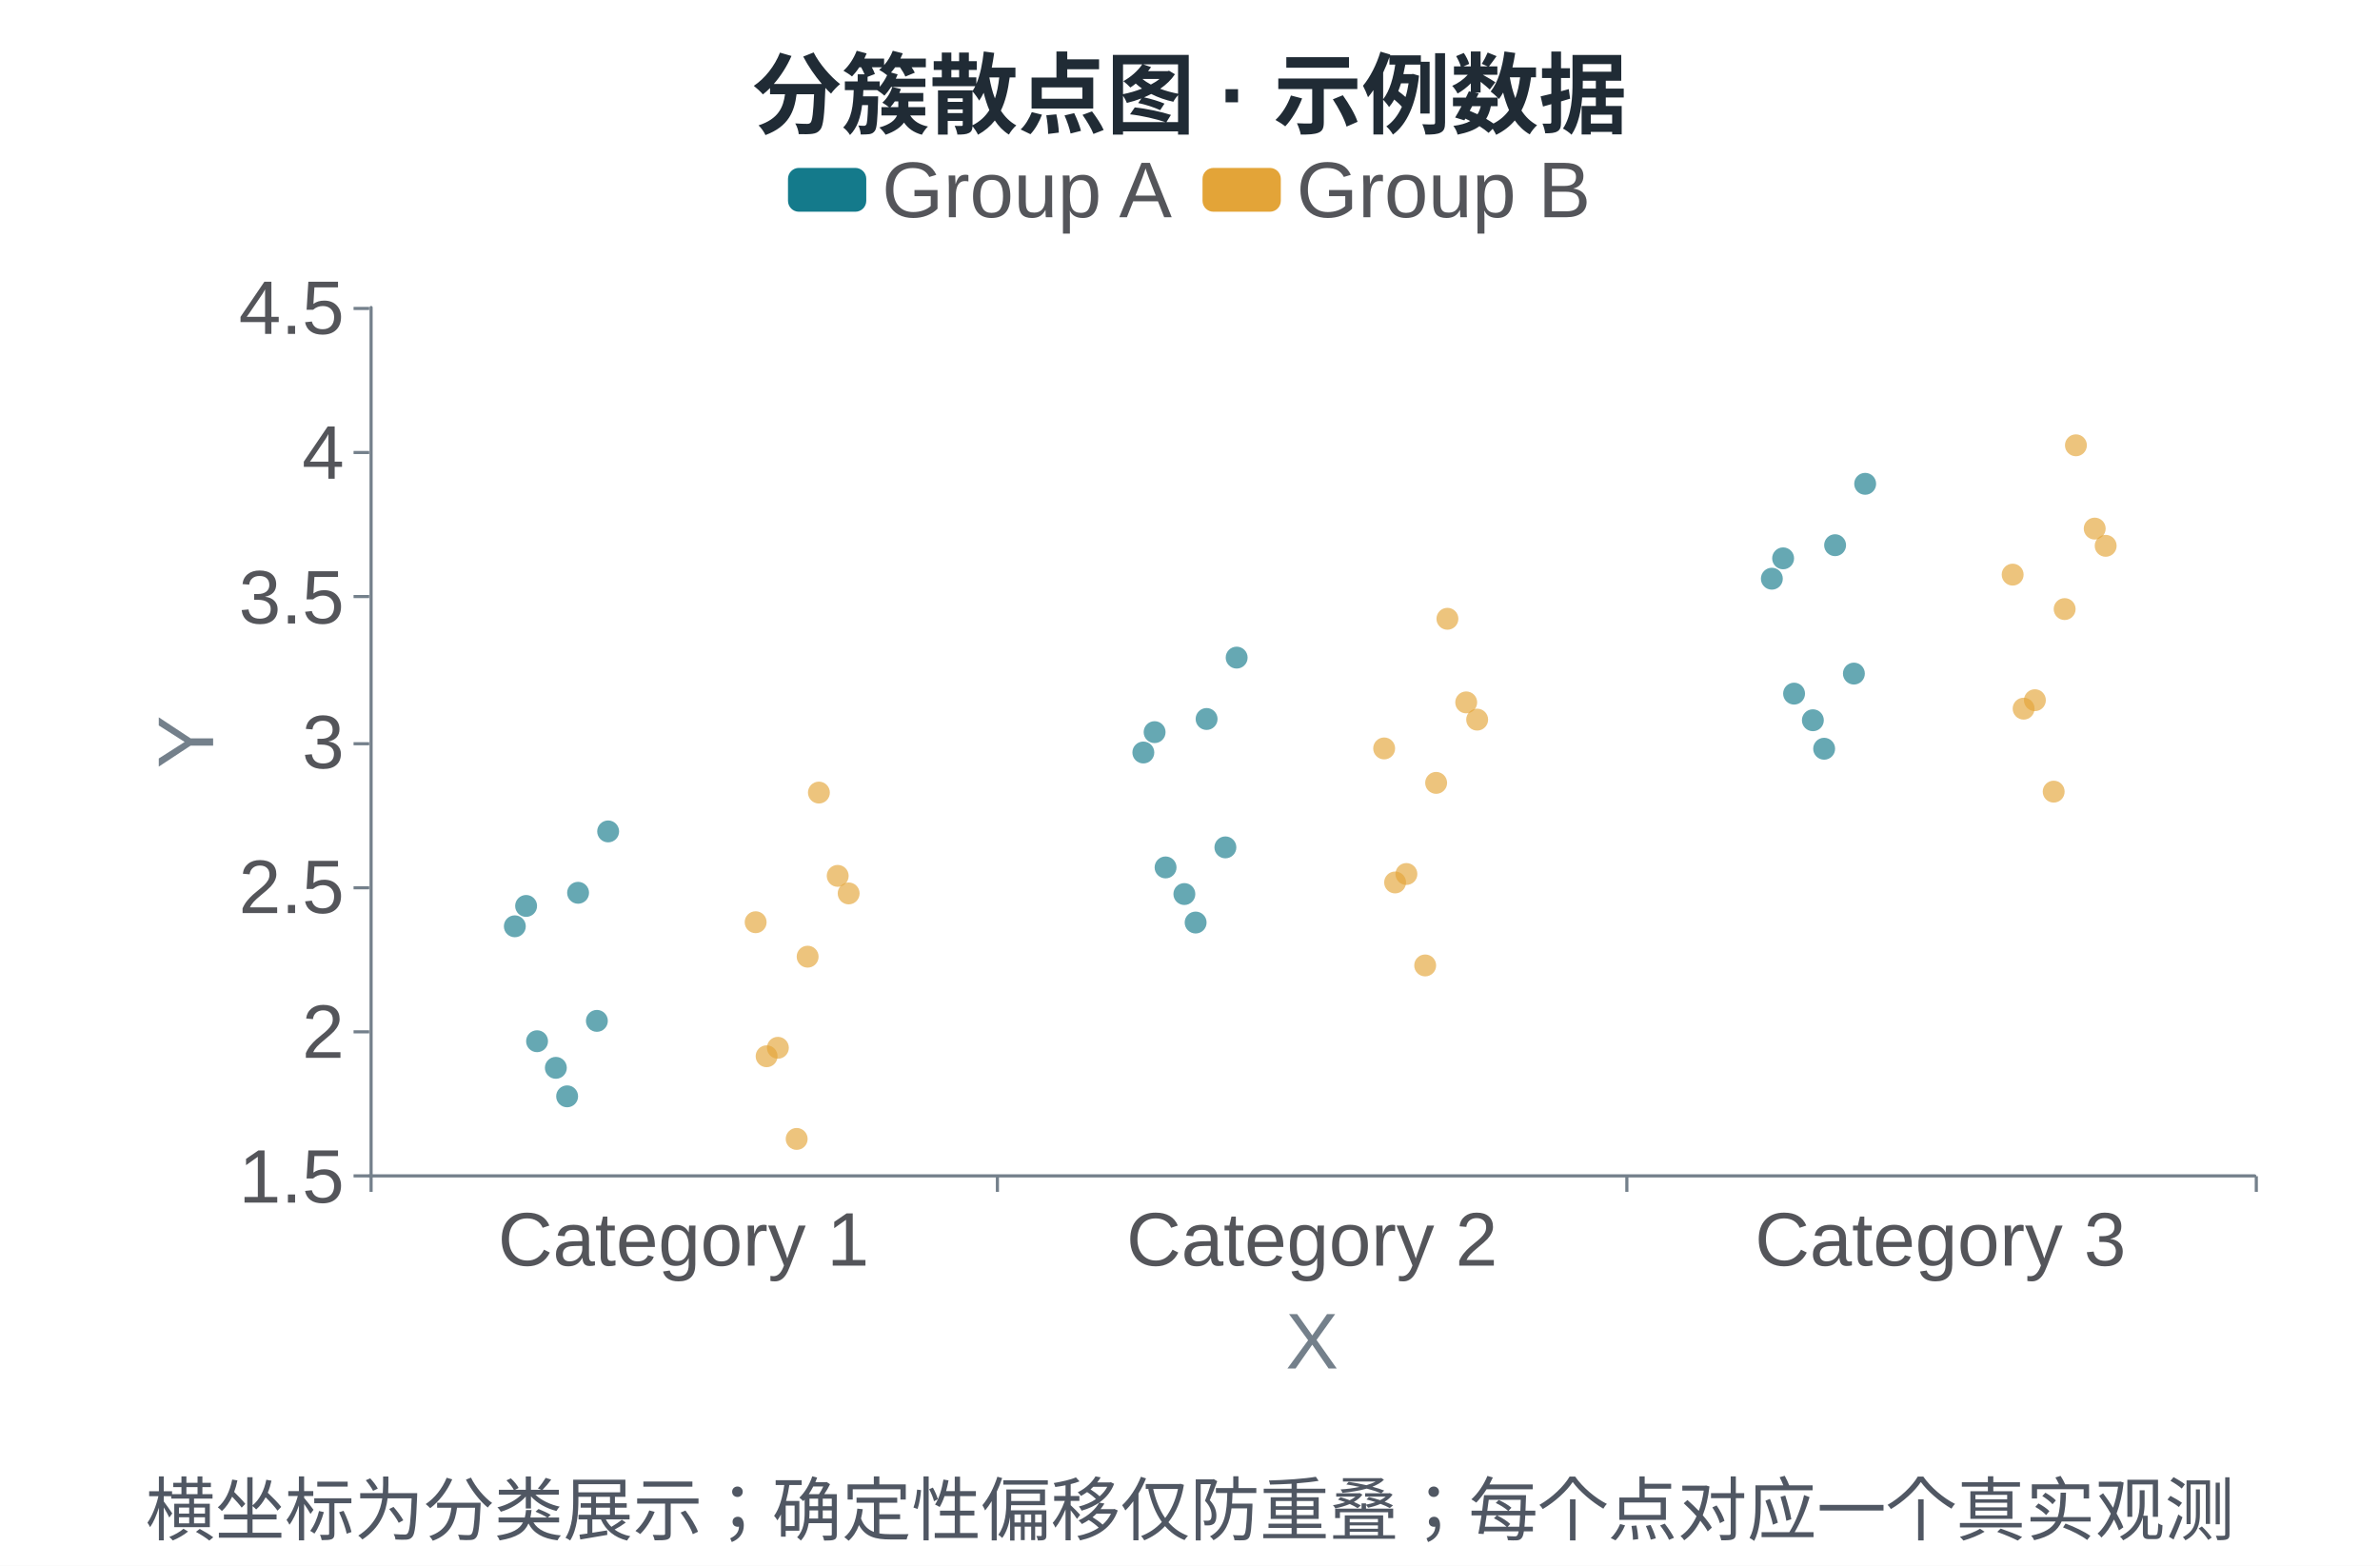
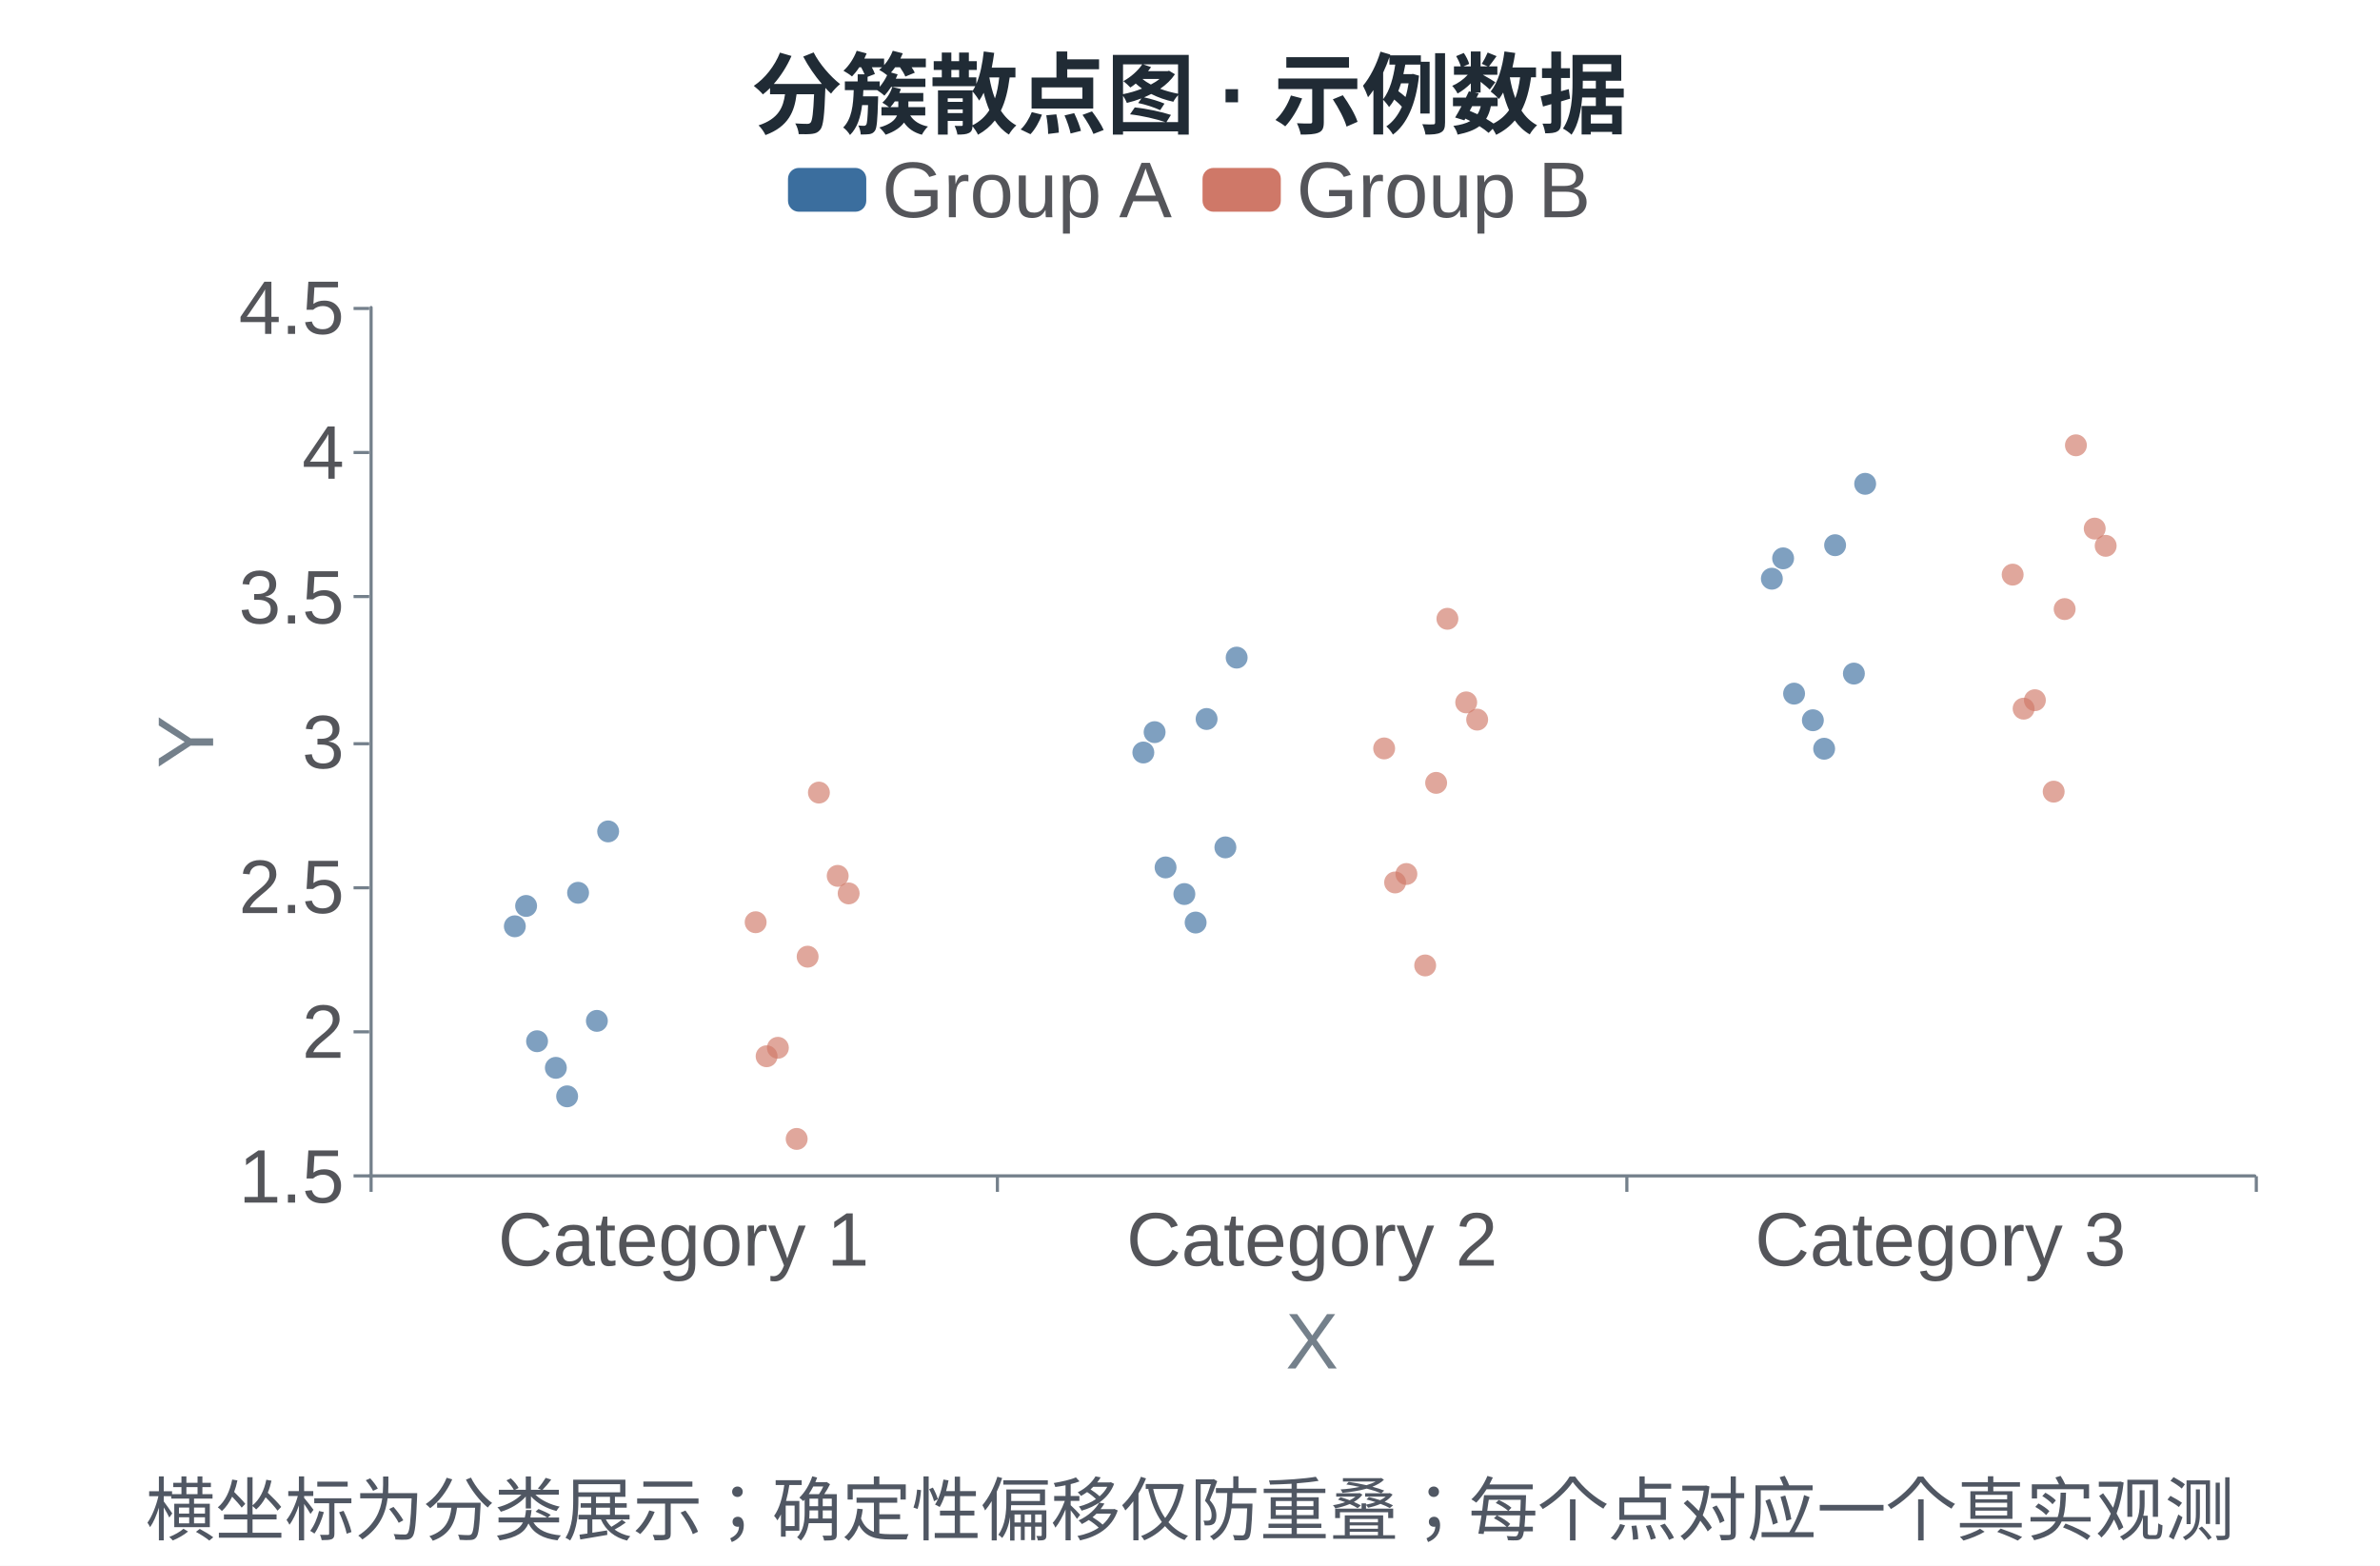
<svg xmlns="http://www.w3.org/2000/svg" width="760" height="500" version="1.1" baseProfile="full" viewBox="0 0 760 500">
  <rect width="760" height="500" x="0" y="0" fill="#fff" />
-   <path d="M0 0l667 0l0 27.1l-667 0Z" transform="translate(46.4902 466.8745)" fill="none" pointer-events="visible" class="zr92-cls-1031" />
+   <path d="M0 0l667 0l0 27.1l-667 0Z" transform="translate(46.4902 466.8745)" fill="none" pointer-events="visible" class="zr92-cls-1016" />
  <text dominant-baseline="central" text-anchor="start" style="font: 22.234px Arial" y="13.563" transform="translate(46.4902 466.8745)" fill="#505763">横坐标为分类展示；确定性偏移仅防重叠；每个点对应一个真实观测</text>
  <text dominant-baseline="central" text-anchor="middle" style="font-size:25.234px;font-family:Arial;" y="-12.617" transform="matrix(0,-1,1,0,71.9276,236.9373)" fill="#74808b">Y</text>
-   <path d="M118.5 375.6L118.5 98.2" fill="none" pointer-events="visible" stroke="#74808b" stroke-linecap="round" class="zr92-cls-1032" />
+   <path d="M118.5 375.6L118.5 98.2" fill="none" pointer-events="visible" stroke="#74808b" stroke-linecap="round" class="zr92-cls-1017" />
  <text dominant-baseline="central" text-anchor="middle" style="font-size:25.234px;font-family:Arial;" y="12.617" transform="translate(418.9638 415.6405)" fill="#74808b">X</text>
-   <path d="M117.9 375.5L720 375.5" fill="none" pointer-events="visible" stroke="#74808b" stroke-linecap="round" class="zr92-cls-1032" />
-   <path d="M117.9 375.5L112.9 375.5" fill="none" pointer-events="visible" stroke="#74808b" class="zr92-cls-1032" />
-   <path d="M117.9 329.5L112.9 329.5" fill="none" pointer-events="visible" stroke="#74808b" class="zr92-cls-1032" />
-   <path d="M117.9 283.5L112.9 283.5" fill="none" pointer-events="visible" stroke="#74808b" class="zr92-cls-1032" />
-   <path d="M117.9 237.5L112.9 237.5" fill="none" pointer-events="visible" stroke="#74808b" class="zr92-cls-1032" />
-   <path d="M117.9 190.5L112.9 190.5" fill="none" pointer-events="visible" stroke="#74808b" class="zr92-cls-1032" />
-   <path d="M117.9 144.5L112.9 144.5" fill="none" pointer-events="visible" stroke="#74808b" class="zr92-cls-1032" />
-   <path d="M117.9 98.5L112.9 98.5" fill="none" pointer-events="visible" stroke="#74808b" class="zr92-cls-1032" />
-   <path d="M118.5 375.6L118.5 380.6" fill="none" pointer-events="visible" stroke="#74808b" class="zr92-cls-1032" />
-   <path d="M318.5 375.6L318.5 380.6" fill="none" pointer-events="visible" stroke="#74808b" class="zr92-cls-1032" />
-   <path d="M519.5 375.6L519.5 380.6" fill="none" pointer-events="visible" stroke="#74808b" class="zr92-cls-1032" />
-   <path d="M720.5 375.6L720.5 380.6" fill="none" pointer-events="visible" stroke="#74808b" class="zr92-cls-1032" />
+   <path d="M117.9 375.5L720 375.5" fill="none" pointer-events="visible" stroke="#74808b" stroke-linecap="round" class="zr92-cls-1017" />
+   <path d="M117.9 375.5L112.9 375.5" fill="none" pointer-events="visible" stroke="#74808b" class="zr92-cls-1017" />
+   <path d="M117.9 329.5L112.9 329.5" fill="none" pointer-events="visible" stroke="#74808b" class="zr92-cls-1017" />
+   <path d="M117.9 283.5L112.9 283.5" fill="none" pointer-events="visible" stroke="#74808b" class="zr92-cls-1017" />
+   <path d="M117.9 237.5L112.9 237.5" fill="none" pointer-events="visible" stroke="#74808b" class="zr92-cls-1017" />
+   <path d="M117.9 190.5L112.9 190.5" fill="none" pointer-events="visible" stroke="#74808b" class="zr92-cls-1017" />
+   <path d="M117.9 144.5L112.9 144.5" fill="none" pointer-events="visible" stroke="#74808b" class="zr92-cls-1017" />
+   <path d="M117.9 98.5L112.9 98.5" fill="none" pointer-events="visible" stroke="#74808b" class="zr92-cls-1017" />
+   <path d="M118.5 375.6L118.5 380.6" fill="none" pointer-events="visible" stroke="#74808b" class="zr92-cls-1017" />
+   <path d="M318.5 375.6L318.5 380.6" fill="none" pointer-events="visible" stroke="#74808b" class="zr92-cls-1017" />
+   <path d="M519.5 375.6L519.5 380.6" fill="none" pointer-events="visible" stroke="#74808b" class="zr92-cls-1017" />
+   <path d="M720.5 375.6L720.5 380.6" fill="none" pointer-events="visible" stroke="#74808b" class="zr92-cls-1017" />
  <text dominant-baseline="central" text-anchor="end" style="font-size:24.234px;font-family:Arial;" transform="translate(109.9276 375.6405)" fill="#54555a">1.5</text>
  <text dominant-baseline="central" text-anchor="end" style="font-size:24.234px;font-family:Arial;" transform="translate(109.9276 329.4061)" fill="#54555a">2</text>
  <text dominant-baseline="central" text-anchor="end" style="font-size:24.234px;font-family:Arial;" transform="translate(109.9276 283.1717)" fill="#54555a">2.5</text>
  <text dominant-baseline="central" text-anchor="end" style="font-size:24.234px;font-family:Arial;" transform="translate(109.9276 236.9373)" fill="#54555a">3</text>
  <text dominant-baseline="central" text-anchor="end" style="font-size:24.234px;font-family:Arial;" transform="translate(109.9276 190.7028)" fill="#54555a">3.5</text>
  <text dominant-baseline="central" text-anchor="end" style="font-size:24.234px;font-family:Arial;" transform="translate(109.9276 144.4684)" fill="#54555a">4</text>
  <text dominant-baseline="central" text-anchor="end" style="font-size:24.234px;font-family:Arial;" transform="translate(109.9276 98.234)" fill="#54555a">4.5</text>
  <text dominant-baseline="central" text-anchor="middle" style="font-size:24.234px;font-family:Arial;" xml:space="preserve" y="12.117" transform="translate(218.273 383.6405)" fill="#54555a">Category 1</text>
  <text dominant-baseline="central" text-anchor="middle" style="font-size:24.234px;font-family:Arial;" xml:space="preserve" y="12.117" transform="translate(418.9638 383.6405)" fill="#54555a">Category 2</text>
  <text dominant-baseline="central" text-anchor="middle" style="font-size:24.234px;font-family:Arial;" xml:space="preserve" y="12.117" transform="translate(619.6546 383.6405)" fill="#54555a">Category 3</text>
-   <circle cx="164.4" cy="295.8" r="3.5" fill="#147a8b" fill-opacity="0.65" ecmeta_series_index="0" ecmeta_data_index="0" ecmeta_ssr_type="chart" class="zr92-cls-1033" />
-   <circle cx="177.5" cy="341" r="3.5" fill="#147a8b" fill-opacity="0.65" ecmeta_series_index="0" ecmeta_data_index="0" ecmeta_ssr_type="chart" class="zr92-cls-1033" />
-   <circle cx="190.6" cy="326" r="3.5" fill="#147a8b" fill-opacity="0.65" ecmeta_series_index="0" ecmeta_data_index="0" ecmeta_ssr_type="chart" class="zr92-cls-1033" />
-   <circle cx="168" cy="289.3" r="3.5" fill="#147a8b" fill-opacity="0.65" ecmeta_series_index="0" ecmeta_data_index="0" ecmeta_ssr_type="chart" class="zr92-cls-1033" />
-   <circle cx="181.1" cy="350.1" r="3.5" fill="#147a8b" fill-opacity="0.65" ecmeta_series_index="0" ecmeta_data_index="0" ecmeta_ssr_type="chart" class="zr92-cls-1033" />
-   <circle cx="194.2" cy="265.5" r="3.5" fill="#147a8b" fill-opacity="0.65" ecmeta_series_index="0" ecmeta_data_index="0" ecmeta_ssr_type="chart" class="zr92-cls-1033" />
-   <circle cx="171.5" cy="332.5" r="3.5" fill="#147a8b" fill-opacity="0.65" ecmeta_series_index="0" ecmeta_data_index="0" ecmeta_ssr_type="chart" class="zr92-cls-1033" />
-   <circle cx="184.6" cy="285.1" r="3.5" fill="#147a8b" fill-opacity="0.65" ecmeta_series_index="0" ecmeta_data_index="0" ecmeta_ssr_type="chart" class="zr92-cls-1033" />
-   <circle cx="365.1" cy="240.3" r="3.5" fill="#147a8b" fill-opacity="0.65" ecmeta_series_index="0" ecmeta_data_index="1" ecmeta_ssr_type="chart" class="zr92-cls-1033" />
-   <circle cx="378.2" cy="285.5" r="3.5" fill="#147a8b" fill-opacity="0.65" ecmeta_series_index="0" ecmeta_data_index="1" ecmeta_ssr_type="chart" class="zr92-cls-1033" />
-   <circle cx="391.3" cy="270.6" r="3.5" fill="#147a8b" fill-opacity="0.65" ecmeta_series_index="0" ecmeta_data_index="1" ecmeta_ssr_type="chart" class="zr92-cls-1033" />
-   <circle cx="368.7" cy="233.8" r="3.5" fill="#147a8b" fill-opacity="0.65" ecmeta_series_index="0" ecmeta_data_index="1" ecmeta_ssr_type="chart" class="zr92-cls-1033" />
-   <circle cx="381.8" cy="294.6" r="3.5" fill="#147a8b" fill-opacity="0.65" ecmeta_series_index="0" ecmeta_data_index="1" ecmeta_ssr_type="chart" class="zr92-cls-1033" />
-   <circle cx="394.9" cy="210" r="3.5" fill="#147a8b" fill-opacity="0.65" ecmeta_series_index="0" ecmeta_data_index="1" ecmeta_ssr_type="chart" class="zr92-cls-1033" />
-   <circle cx="372.2" cy="277" r="3.5" fill="#147a8b" fill-opacity="0.65" ecmeta_series_index="0" ecmeta_data_index="1" ecmeta_ssr_type="chart" class="zr92-cls-1033" />
-   <circle cx="385.3" cy="229.6" r="3.5" fill="#147a8b" fill-opacity="0.65" ecmeta_series_index="0" ecmeta_data_index="1" ecmeta_ssr_type="chart" class="zr92-cls-1033" />
-   <circle cx="565.8" cy="184.8" r="3.5" fill="#147a8b" fill-opacity="0.65" ecmeta_series_index="0" ecmeta_data_index="2" ecmeta_ssr_type="chart" class="zr92-cls-1033" />
-   <circle cx="578.9" cy="230" r="3.5" fill="#147a8b" fill-opacity="0.65" ecmeta_series_index="0" ecmeta_data_index="2" ecmeta_ssr_type="chart" class="zr92-cls-1033" />
-   <circle cx="592" cy="215.1" r="3.5" fill="#147a8b" fill-opacity="0.65" ecmeta_series_index="0" ecmeta_data_index="2" ecmeta_ssr_type="chart" class="zr92-cls-1033" />
-   <circle cx="569.4" cy="178.3" r="3.5" fill="#147a8b" fill-opacity="0.65" ecmeta_series_index="0" ecmeta_data_index="2" ecmeta_ssr_type="chart" class="zr92-cls-1033" />
-   <circle cx="582.5" cy="239.1" r="3.5" fill="#147a8b" fill-opacity="0.65" ecmeta_series_index="0" ecmeta_data_index="2" ecmeta_ssr_type="chart" class="zr92-cls-1033" />
-   <circle cx="595.6" cy="154.5" r="3.5" fill="#147a8b" fill-opacity="0.65" ecmeta_series_index="0" ecmeta_data_index="2" ecmeta_ssr_type="chart" class="zr92-cls-1033" />
-   <circle cx="572.9" cy="221.5" r="3.5" fill="#147a8b" fill-opacity="0.65" ecmeta_series_index="0" ecmeta_data_index="2" ecmeta_ssr_type="chart" class="zr92-cls-1033" />
-   <circle cx="586" cy="174.1" r="3.5" fill="#147a8b" fill-opacity="0.65" ecmeta_series_index="0" ecmeta_data_index="2" ecmeta_ssr_type="chart" class="zr92-cls-1033" />
-   <circle cx="241.3" cy="294.5" r="3.5" fill="#e3a438" fill-opacity="0.65" ecmeta_series_index="1" ecmeta_data_index="0" ecmeta_ssr_type="chart" class="zr92-cls-1034" />
-   <circle cx="254.4" cy="363.7" r="3.5" fill="#e3a438" fill-opacity="0.65" ecmeta_series_index="1" ecmeta_data_index="0" ecmeta_ssr_type="chart" class="zr92-cls-1034" />
-   <circle cx="267.5" cy="279.7" r="3.5" fill="#e3a438" fill-opacity="0.65" ecmeta_series_index="1" ecmeta_data_index="0" ecmeta_ssr_type="chart" class="zr92-cls-1034" />
-   <circle cx="244.8" cy="337.3" r="3.5" fill="#e3a438" fill-opacity="0.65" ecmeta_series_index="1" ecmeta_data_index="0" ecmeta_ssr_type="chart" class="zr92-cls-1034" />
-   <circle cx="257.9" cy="305.5" r="3.5" fill="#e3a438" fill-opacity="0.65" ecmeta_series_index="1" ecmeta_data_index="0" ecmeta_ssr_type="chart" class="zr92-cls-1034" />
-   <circle cx="271" cy="285.3" r="3.5" fill="#e3a438" fill-opacity="0.65" ecmeta_series_index="1" ecmeta_data_index="0" ecmeta_ssr_type="chart" class="zr92-cls-1034" />
-   <circle cx="248.4" cy="334.6" r="3.5" fill="#e3a438" fill-opacity="0.65" ecmeta_series_index="1" ecmeta_data_index="0" ecmeta_ssr_type="chart" class="zr92-cls-1034" />
-   <circle cx="261.5" cy="253.1" r="3.5" fill="#e3a438" fill-opacity="0.65" ecmeta_series_index="1" ecmeta_data_index="0" ecmeta_ssr_type="chart" class="zr92-cls-1034" />
-   <circle cx="442" cy="239" r="3.5" fill="#e3a438" fill-opacity="0.65" ecmeta_series_index="1" ecmeta_data_index="1" ecmeta_ssr_type="chart" class="zr92-cls-1034" />
-   <circle cx="455.1" cy="308.3" r="3.5" fill="#e3a438" fill-opacity="0.65" ecmeta_series_index="1" ecmeta_data_index="1" ecmeta_ssr_type="chart" class="zr92-cls-1034" />
-   <circle cx="468.2" cy="224.3" r="3.5" fill="#e3a438" fill-opacity="0.65" ecmeta_series_index="1" ecmeta_data_index="1" ecmeta_ssr_type="chart" class="zr92-cls-1034" />
-   <circle cx="445.5" cy="281.8" r="3.5" fill="#e3a438" fill-opacity="0.65" ecmeta_series_index="1" ecmeta_data_index="1" ecmeta_ssr_type="chart" class="zr92-cls-1034" />
-   <circle cx="458.6" cy="250" r="3.5" fill="#e3a438" fill-opacity="0.65" ecmeta_series_index="1" ecmeta_data_index="1" ecmeta_ssr_type="chart" class="zr92-cls-1034" />
-   <circle cx="471.7" cy="229.8" r="3.5" fill="#e3a438" fill-opacity="0.65" ecmeta_series_index="1" ecmeta_data_index="1" ecmeta_ssr_type="chart" class="zr92-cls-1034" />
-   <circle cx="449.1" cy="279.1" r="3.5" fill="#e3a438" fill-opacity="0.65" ecmeta_series_index="1" ecmeta_data_index="1" ecmeta_ssr_type="chart" class="zr92-cls-1034" />
-   <circle cx="462.2" cy="197.6" r="3.5" fill="#e3a438" fill-opacity="0.65" ecmeta_series_index="1" ecmeta_data_index="1" ecmeta_ssr_type="chart" class="zr92-cls-1034" />
-   <circle cx="642.7" cy="183.5" r="3.5" fill="#e3a438" fill-opacity="0.65" ecmeta_series_index="1" ecmeta_data_index="2" ecmeta_ssr_type="chart" class="zr92-cls-1034" />
-   <circle cx="655.8" cy="252.8" r="3.5" fill="#e3a438" fill-opacity="0.65" ecmeta_series_index="1" ecmeta_data_index="2" ecmeta_ssr_type="chart" class="zr92-cls-1034" />
-   <circle cx="668.9" cy="168.8" r="3.5" fill="#e3a438" fill-opacity="0.65" ecmeta_series_index="1" ecmeta_data_index="2" ecmeta_ssr_type="chart" class="zr92-cls-1034" />
-   <circle cx="646.2" cy="226.3" r="3.5" fill="#e3a438" fill-opacity="0.65" ecmeta_series_index="1" ecmeta_data_index="2" ecmeta_ssr_type="chart" class="zr92-cls-1034" />
-   <circle cx="659.3" cy="194.5" r="3.5" fill="#e3a438" fill-opacity="0.65" ecmeta_series_index="1" ecmeta_data_index="2" ecmeta_ssr_type="chart" class="zr92-cls-1034" />
-   <circle cx="672.4" cy="174.3" r="3.5" fill="#e3a438" fill-opacity="0.65" ecmeta_series_index="1" ecmeta_data_index="2" ecmeta_ssr_type="chart" class="zr92-cls-1034" />
-   <circle cx="649.8" cy="223.6" r="3.5" fill="#e3a438" fill-opacity="0.65" ecmeta_series_index="1" ecmeta_data_index="2" ecmeta_ssr_type="chart" class="zr92-cls-1034" />
-   <circle cx="662.9" cy="142.2" r="3.5" fill="#e3a438" fill-opacity="0.65" ecmeta_series_index="1" ecmeta_data_index="2" ecmeta_ssr_type="chart" class="zr92-cls-1034" />
-   <path d="M-5 -5l266.8 0l0 35.2l-266.8 0Z" transform="translate(251.6249 48)" fill="rgb(0,0,0)" fill-opacity="0" stroke="#b7b9be" stroke-width="0" class="zr92-cls-1032" />
-   <path d="M3.5 0L21.5 0A3.5 3.5 0 0 1 25 3.5L25 10.5A3.5 3.5 0 0 1 21.5 14L3.5 14A3.5 3.5 0 0 1 0 10.5L0 3.5A3.5 3.5 0 0 1 3.5 0" transform="translate(251.6249 53.617)" fill="#147a8b" ecmeta_series_index="0" ecmeta_data_index="0" ecmeta_ssr_type="legend" ecmeta_silent="true" class="zr92-cls-1032" />
+   <circle cx="164.4" cy="295.8" r="3.5" fill="#3B6E9E" fill-opacity="0.65" ecmeta_series_index="0" ecmeta_data_index="0" ecmeta_ssr_type="chart" class="zr92-cls-1018" />
+   <circle cx="177.5" cy="341" r="3.5" fill="#3B6E9E" fill-opacity="0.65" ecmeta_series_index="0" ecmeta_data_index="0" ecmeta_ssr_type="chart" class="zr92-cls-1018" />
+   <circle cx="190.6" cy="326" r="3.5" fill="#3B6E9E" fill-opacity="0.65" ecmeta_series_index="0" ecmeta_data_index="0" ecmeta_ssr_type="chart" class="zr92-cls-1018" />
+   <circle cx="168" cy="289.3" r="3.5" fill="#3B6E9E" fill-opacity="0.65" ecmeta_series_index="0" ecmeta_data_index="0" ecmeta_ssr_type="chart" class="zr92-cls-1018" />
+   <circle cx="181.1" cy="350.1" r="3.5" fill="#3B6E9E" fill-opacity="0.65" ecmeta_series_index="0" ecmeta_data_index="0" ecmeta_ssr_type="chart" class="zr92-cls-1018" />
+   <circle cx="194.2" cy="265.5" r="3.5" fill="#3B6E9E" fill-opacity="0.65" ecmeta_series_index="0" ecmeta_data_index="0" ecmeta_ssr_type="chart" class="zr92-cls-1018" />
+   <circle cx="171.5" cy="332.5" r="3.5" fill="#3B6E9E" fill-opacity="0.65" ecmeta_series_index="0" ecmeta_data_index="0" ecmeta_ssr_type="chart" class="zr92-cls-1018" />
+   <circle cx="184.6" cy="285.1" r="3.5" fill="#3B6E9E" fill-opacity="0.65" ecmeta_series_index="0" ecmeta_data_index="0" ecmeta_ssr_type="chart" class="zr92-cls-1018" />
+   <circle cx="365.1" cy="240.3" r="3.5" fill="#3B6E9E" fill-opacity="0.65" ecmeta_series_index="0" ecmeta_data_index="1" ecmeta_ssr_type="chart" class="zr92-cls-1018" />
+   <circle cx="378.2" cy="285.5" r="3.5" fill="#3B6E9E" fill-opacity="0.65" ecmeta_series_index="0" ecmeta_data_index="1" ecmeta_ssr_type="chart" class="zr92-cls-1018" />
+   <circle cx="391.3" cy="270.6" r="3.5" fill="#3B6E9E" fill-opacity="0.65" ecmeta_series_index="0" ecmeta_data_index="1" ecmeta_ssr_type="chart" class="zr92-cls-1018" />
+   <circle cx="368.7" cy="233.8" r="3.5" fill="#3B6E9E" fill-opacity="0.65" ecmeta_series_index="0" ecmeta_data_index="1" ecmeta_ssr_type="chart" class="zr92-cls-1018" />
+   <circle cx="381.8" cy="294.6" r="3.5" fill="#3B6E9E" fill-opacity="0.65" ecmeta_series_index="0" ecmeta_data_index="1" ecmeta_ssr_type="chart" class="zr92-cls-1018" />
+   <circle cx="394.9" cy="210" r="3.5" fill="#3B6E9E" fill-opacity="0.65" ecmeta_series_index="0" ecmeta_data_index="1" ecmeta_ssr_type="chart" class="zr92-cls-1018" />
+   <circle cx="372.2" cy="277" r="3.5" fill="#3B6E9E" fill-opacity="0.65" ecmeta_series_index="0" ecmeta_data_index="1" ecmeta_ssr_type="chart" class="zr92-cls-1018" />
+   <circle cx="385.3" cy="229.6" r="3.5" fill="#3B6E9E" fill-opacity="0.65" ecmeta_series_index="0" ecmeta_data_index="1" ecmeta_ssr_type="chart" class="zr92-cls-1018" />
+   <circle cx="565.8" cy="184.8" r="3.5" fill="#3B6E9E" fill-opacity="0.65" ecmeta_series_index="0" ecmeta_data_index="2" ecmeta_ssr_type="chart" class="zr92-cls-1018" />
+   <circle cx="578.9" cy="230" r="3.5" fill="#3B6E9E" fill-opacity="0.65" ecmeta_series_index="0" ecmeta_data_index="2" ecmeta_ssr_type="chart" class="zr92-cls-1018" />
+   <circle cx="592" cy="215.1" r="3.5" fill="#3B6E9E" fill-opacity="0.65" ecmeta_series_index="0" ecmeta_data_index="2" ecmeta_ssr_type="chart" class="zr92-cls-1018" />
+   <circle cx="569.4" cy="178.3" r="3.5" fill="#3B6E9E" fill-opacity="0.65" ecmeta_series_index="0" ecmeta_data_index="2" ecmeta_ssr_type="chart" class="zr92-cls-1018" />
+   <circle cx="582.5" cy="239.1" r="3.5" fill="#3B6E9E" fill-opacity="0.65" ecmeta_series_index="0" ecmeta_data_index="2" ecmeta_ssr_type="chart" class="zr92-cls-1018" />
+   <circle cx="595.6" cy="154.5" r="3.5" fill="#3B6E9E" fill-opacity="0.65" ecmeta_series_index="0" ecmeta_data_index="2" ecmeta_ssr_type="chart" class="zr92-cls-1018" />
+   <circle cx="572.9" cy="221.5" r="3.5" fill="#3B6E9E" fill-opacity="0.65" ecmeta_series_index="0" ecmeta_data_index="2" ecmeta_ssr_type="chart" class="zr92-cls-1018" />
+   <circle cx="586" cy="174.1" r="3.5" fill="#3B6E9E" fill-opacity="0.65" ecmeta_series_index="0" ecmeta_data_index="2" ecmeta_ssr_type="chart" class="zr92-cls-1018" />
+   <circle cx="241.3" cy="294.5" r="3.5" fill="#CF7868" fill-opacity="0.65" ecmeta_series_index="1" ecmeta_data_index="0" ecmeta_ssr_type="chart" class="zr92-cls-1019" />
+   <circle cx="254.4" cy="363.7" r="3.5" fill="#CF7868" fill-opacity="0.65" ecmeta_series_index="1" ecmeta_data_index="0" ecmeta_ssr_type="chart" class="zr92-cls-1019" />
+   <circle cx="267.5" cy="279.7" r="3.5" fill="#CF7868" fill-opacity="0.65" ecmeta_series_index="1" ecmeta_data_index="0" ecmeta_ssr_type="chart" class="zr92-cls-1019" />
+   <circle cx="244.8" cy="337.3" r="3.5" fill="#CF7868" fill-opacity="0.65" ecmeta_series_index="1" ecmeta_data_index="0" ecmeta_ssr_type="chart" class="zr92-cls-1019" />
+   <circle cx="257.9" cy="305.5" r="3.5" fill="#CF7868" fill-opacity="0.65" ecmeta_series_index="1" ecmeta_data_index="0" ecmeta_ssr_type="chart" class="zr92-cls-1019" />
+   <circle cx="271" cy="285.3" r="3.5" fill="#CF7868" fill-opacity="0.65" ecmeta_series_index="1" ecmeta_data_index="0" ecmeta_ssr_type="chart" class="zr92-cls-1019" />
+   <circle cx="248.4" cy="334.6" r="3.5" fill="#CF7868" fill-opacity="0.65" ecmeta_series_index="1" ecmeta_data_index="0" ecmeta_ssr_type="chart" class="zr92-cls-1019" />
+   <circle cx="261.5" cy="253.1" r="3.5" fill="#CF7868" fill-opacity="0.65" ecmeta_series_index="1" ecmeta_data_index="0" ecmeta_ssr_type="chart" class="zr92-cls-1019" />
+   <circle cx="442" cy="239" r="3.5" fill="#CF7868" fill-opacity="0.65" ecmeta_series_index="1" ecmeta_data_index="1" ecmeta_ssr_type="chart" class="zr92-cls-1019" />
+   <circle cx="455.1" cy="308.3" r="3.5" fill="#CF7868" fill-opacity="0.65" ecmeta_series_index="1" ecmeta_data_index="1" ecmeta_ssr_type="chart" class="zr92-cls-1019" />
+   <circle cx="468.2" cy="224.3" r="3.5" fill="#CF7868" fill-opacity="0.65" ecmeta_series_index="1" ecmeta_data_index="1" ecmeta_ssr_type="chart" class="zr92-cls-1019" />
+   <circle cx="445.5" cy="281.8" r="3.5" fill="#CF7868" fill-opacity="0.65" ecmeta_series_index="1" ecmeta_data_index="1" ecmeta_ssr_type="chart" class="zr92-cls-1019" />
+   <circle cx="458.6" cy="250" r="3.5" fill="#CF7868" fill-opacity="0.65" ecmeta_series_index="1" ecmeta_data_index="1" ecmeta_ssr_type="chart" class="zr92-cls-1019" />
+   <circle cx="471.7" cy="229.8" r="3.5" fill="#CF7868" fill-opacity="0.65" ecmeta_series_index="1" ecmeta_data_index="1" ecmeta_ssr_type="chart" class="zr92-cls-1019" />
+   <circle cx="449.1" cy="279.1" r="3.5" fill="#CF7868" fill-opacity="0.65" ecmeta_series_index="1" ecmeta_data_index="1" ecmeta_ssr_type="chart" class="zr92-cls-1019" />
+   <circle cx="462.2" cy="197.6" r="3.5" fill="#CF7868" fill-opacity="0.65" ecmeta_series_index="1" ecmeta_data_index="1" ecmeta_ssr_type="chart" class="zr92-cls-1019" />
+   <circle cx="642.7" cy="183.5" r="3.5" fill="#CF7868" fill-opacity="0.65" ecmeta_series_index="1" ecmeta_data_index="2" ecmeta_ssr_type="chart" class="zr92-cls-1019" />
+   <circle cx="655.8" cy="252.8" r="3.5" fill="#CF7868" fill-opacity="0.65" ecmeta_series_index="1" ecmeta_data_index="2" ecmeta_ssr_type="chart" class="zr92-cls-1019" />
+   <circle cx="668.9" cy="168.8" r="3.5" fill="#CF7868" fill-opacity="0.65" ecmeta_series_index="1" ecmeta_data_index="2" ecmeta_ssr_type="chart" class="zr92-cls-1019" />
+   <circle cx="646.2" cy="226.3" r="3.5" fill="#CF7868" fill-opacity="0.65" ecmeta_series_index="1" ecmeta_data_index="2" ecmeta_ssr_type="chart" class="zr92-cls-1019" />
+   <circle cx="659.3" cy="194.5" r="3.5" fill="#CF7868" fill-opacity="0.65" ecmeta_series_index="1" ecmeta_data_index="2" ecmeta_ssr_type="chart" class="zr92-cls-1019" />
+   <circle cx="672.4" cy="174.3" r="3.5" fill="#CF7868" fill-opacity="0.65" ecmeta_series_index="1" ecmeta_data_index="2" ecmeta_ssr_type="chart" class="zr92-cls-1019" />
+   <circle cx="649.8" cy="223.6" r="3.5" fill="#CF7868" fill-opacity="0.65" ecmeta_series_index="1" ecmeta_data_index="2" ecmeta_ssr_type="chart" class="zr92-cls-1019" />
+   <circle cx="662.9" cy="142.2" r="3.5" fill="#CF7868" fill-opacity="0.65" ecmeta_series_index="1" ecmeta_data_index="2" ecmeta_ssr_type="chart" class="zr92-cls-1019" />
+   <path d="M-5 -5l266.8 0l0 35.2l-266.8 0Z" transform="translate(251.6249 48)" fill="rgb(0,0,0)" fill-opacity="0" stroke="#b7b9be" stroke-width="0" class="zr92-cls-1017" />
+   <path d="M3.5 0L21.5 0A3.5 3.5 0 0 1 25 3.5L25 10.5A3.5 3.5 0 0 1 21.5 14L3.5 14A3.5 3.5 0 0 1 0 10.5L0 3.5A3.5 3.5 0 0 1 3.5 0" transform="translate(251.6249 53.617)" fill="#3B6E9E" ecmeta_series_index="0" ecmeta_data_index="0" ecmeta_ssr_type="legend" ecmeta_silent="true" class="zr92-cls-1017" />
  <text dominant-baseline="central" text-anchor="start" style="font-size:25.234px;font-family:Arial;" xml:space="preserve" x="30" y="7" transform="translate(251.6249 53.617)" fill="#54555a">Group A</text>
-   <path d="M0 -5.6l124.4 0l0 25.2l-124.4 0Z" transform="translate(251.6249 53.617)" fill="none" pointer-events="visible" ecmeta_series_index="0" ecmeta_data_index="0" ecmeta_ssr_type="legend" ecmeta_silent="true" class="zr92-cls-1032" />
-   <path d="M3.5 0L21.5 0A3.5 3.5 0 0 1 25 3.5L25 10.5A3.5 3.5 0 0 1 21.5 14L3.5 14A3.5 3.5 0 0 1 0 10.5L0 3.5A3.5 3.5 0 0 1 3.5 0" transform="translate(384 53.617)" fill="#e3a438" ecmeta_series_index="1" ecmeta_data_index="1" ecmeta_ssr_type="legend" ecmeta_silent="true" class="zr92-cls-1032" />
+   <path d="M0 -5.6l124.4 0l0 25.2l-124.4 0Z" transform="translate(251.6249 53.617)" fill="none" pointer-events="visible" ecmeta_series_index="0" ecmeta_data_index="0" ecmeta_ssr_type="legend" ecmeta_silent="true" class="zr92-cls-1017" />
+   <path d="M3.5 0L21.5 0A3.5 3.5 0 0 1 25 3.5L25 10.5A3.5 3.5 0 0 1 21.5 14L3.5 14A3.5 3.5 0 0 1 0 10.5L0 3.5A3.5 3.5 0 0 1 3.5 0" transform="translate(384 53.617)" fill="#CF7868" ecmeta_series_index="1" ecmeta_data_index="1" ecmeta_ssr_type="legend" ecmeta_silent="true" class="zr92-cls-1017" />
  <text dominant-baseline="central" text-anchor="start" style="font-size:25.234px;font-family:Arial;" xml:space="preserve" x="30" y="7" transform="translate(384 53.617)" fill="#54555a">Group B</text>
-   <path d="M0 -5.6l124.4 0l0 25.2l-124.4 0Z" transform="translate(384 53.617)" fill="none" pointer-events="visible" ecmeta_series_index="1" ecmeta_data_index="1" ecmeta_ssr_type="legend" ecmeta_silent="true" class="zr92-cls-1032" />
-   <path d="M-154.1 -5l308.2 0l0 38.2l-308.2 0Z" transform="translate(380 14)" fill="rgb(0,0,0)" fill-opacity="0" stroke="#3c3c41" stroke-width="0" class="zr92-cls-1032" />
+   <path d="M0 -5.6l124.4 0l0 25.2l-124.4 0Z" transform="translate(384 53.617)" fill="none" pointer-events="visible" ecmeta_series_index="1" ecmeta_data_index="1" ecmeta_ssr_type="legend" ecmeta_silent="true" class="zr92-cls-1017" />
+   <path d="M-154.1 -5l308.2 0l0 38.2l-308.2 0Z" transform="translate(380 14)" fill="rgb(0,0,0)" fill-opacity="0" stroke="#3c3c41" stroke-width="0" class="zr92-cls-1017" />
  <text dominant-baseline="central" text-anchor="middle" style="font-size:28.234px;font-family:Arial;font-weight:bold;" xml:space="preserve" y="14.117" transform="translate(380 14)" fill="#202b35">分簇散点图 · 示例数据</text>
  <style>
- .zr92-cls-1031:hover {
+ .zr92-cls-1016:hover {
cursor:pointer;
}
- .zr92-cls-1032:hover {
+ .zr92-cls-1017:hover {
pointer-events:none;
}
- .zr92-cls-1033:hover {
+ .zr92-cls-1018:hover {
cursor:pointer;
- fill:rgba(22,134,152,1);
+ fill:rgba(64,121,173,1);
}
- .zr92-cls-1034:hover {
+ .zr92-cls-1019:hover {
cursor:pointer;
- fill:rgba(249,180,61,1);
+ fill:rgba(227,132,114,1);
}



</style>
</svg>
